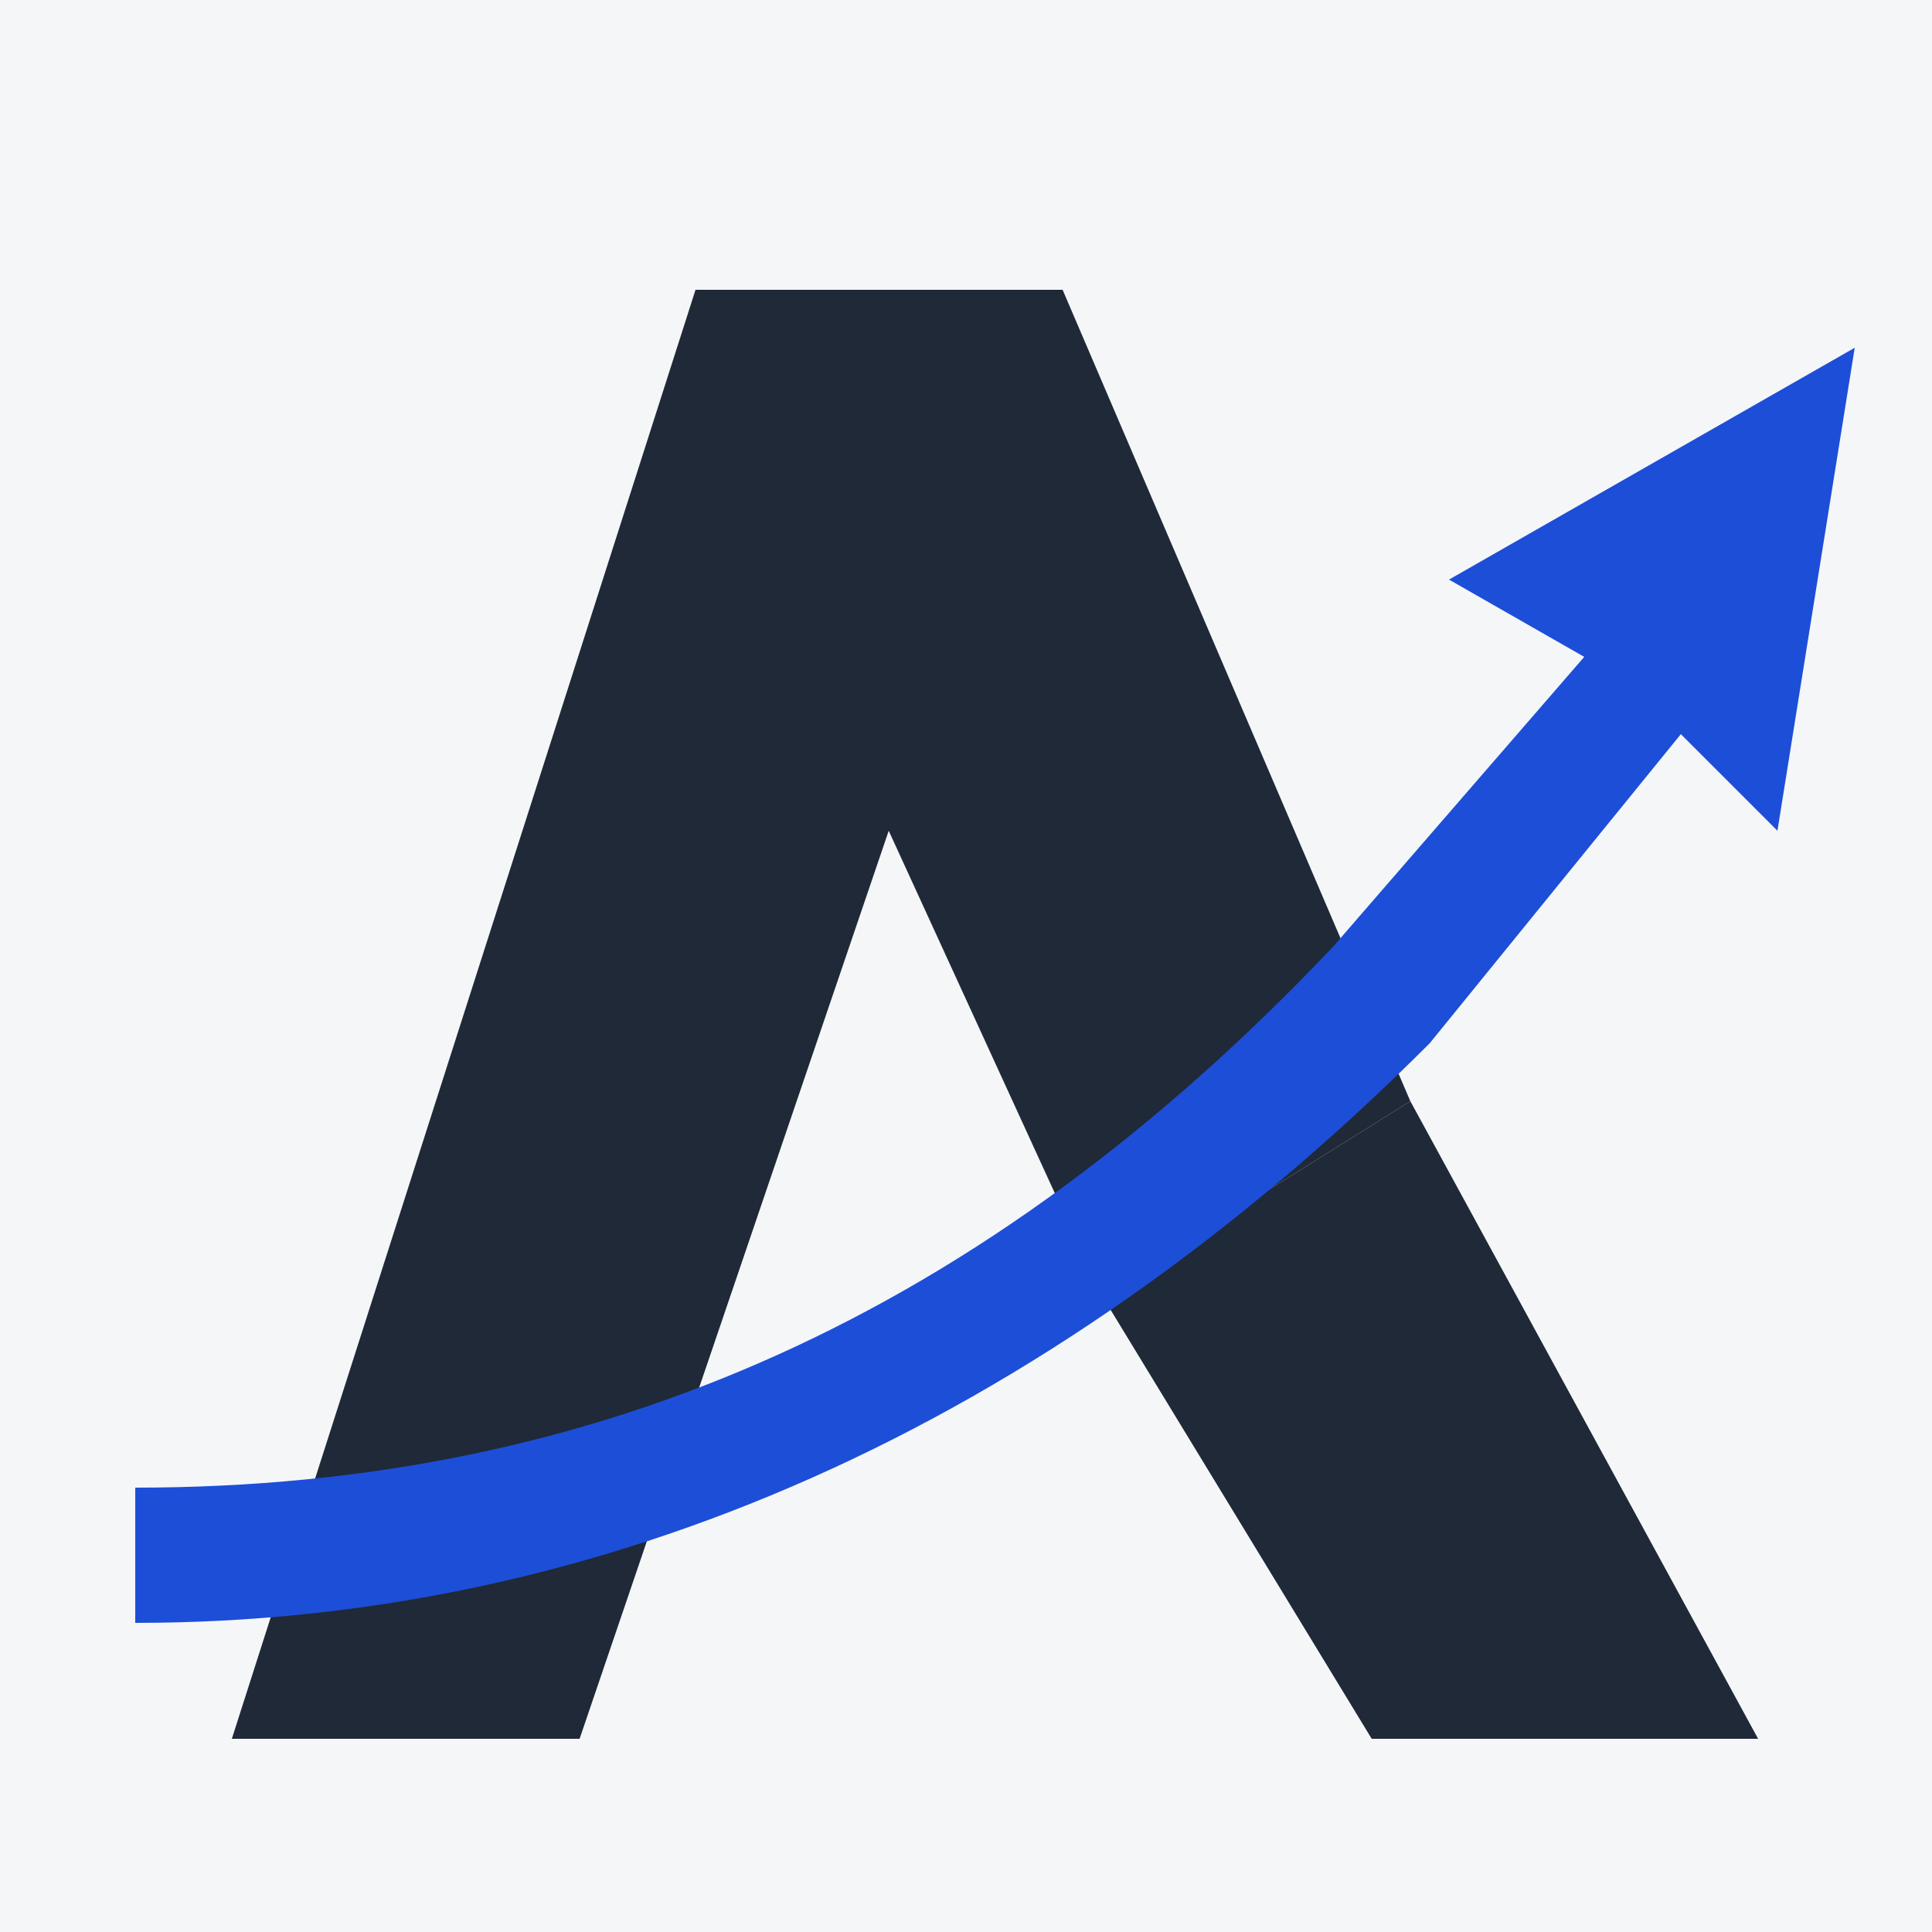
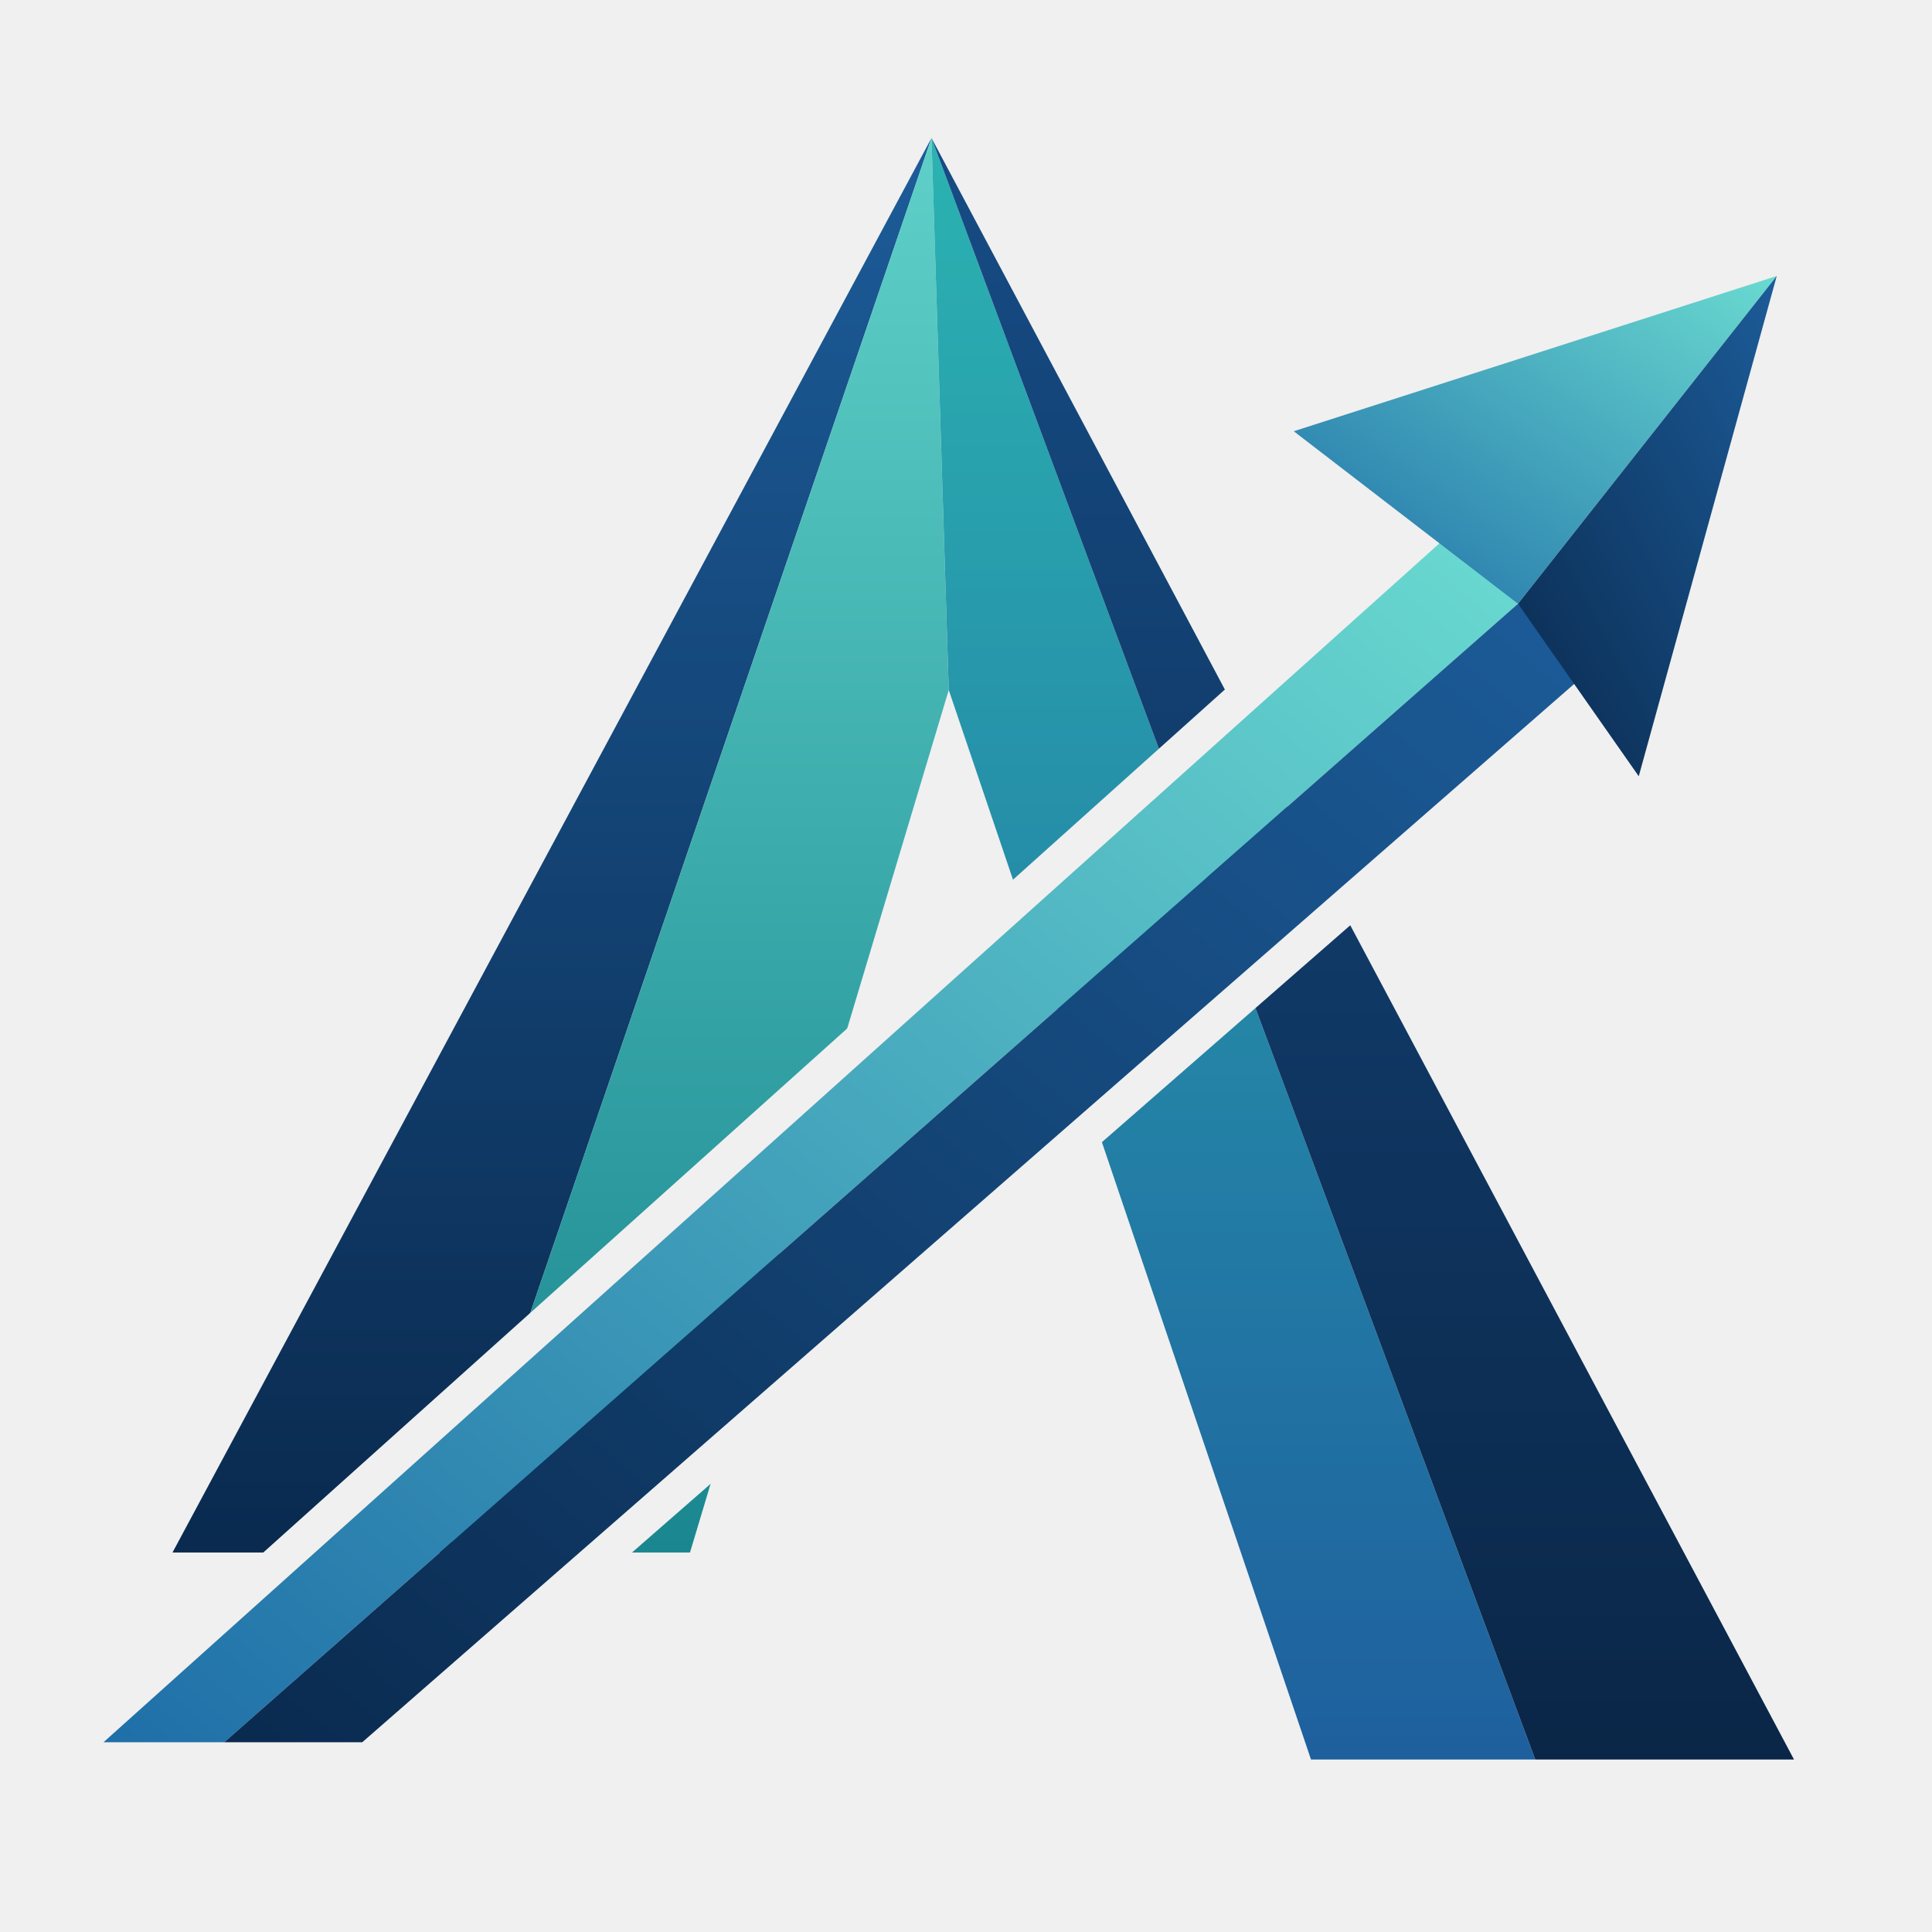
- <svg xmlns="http://www.w3.org/2000/svg" viewBox="0 0 512 512">
-   <rect width="512" height="512" fill="#F4F6F8" />
-   <g transform="scale(5.12)">
-     <path d="M12 90 36 15h19l18 42-16 10-11-24H46L30 90z" fill="#1F2937" />
-     <path d="M57 67 73 57l18 33H71z" fill="#1F2937" />
-     <path d="M7 77c24 0 44-9 62-28l13-15-7-4 21-12-4 25-5-5-13 16C54 74 31 84 7 84z" fill="#1D4ED8" />
+ <svg xmlns="http://www.w3.org/2000/svg" viewBox="-6 -4 112 112">
+   <defs>
+     <linearGradient id="lo" x1="0" y1="0" x2="0" y2="1">
+       <stop offset="0" stop-color="#1C5C99" />
+       <stop offset="1" stop-color="#0A2A4F" />
+     </linearGradient>
+     <linearGradient id="li" x1="0" y1="0" x2="0" y2="1">
+       <stop offset="0" stop-color="#5FD0C8" />
+       <stop offset="1" stop-color="#1A8790" />
+     </linearGradient>
+     <linearGradient id="ri" x1="0" y1="0" x2="0" y2="1">
+       <stop offset="0" stop-color="#2BB3B1" />
+       <stop offset="1" stop-color="#1E5F9E" />
+     </linearGradient>
+     <linearGradient id="ro" x1="0" y1="0" x2="0" y2="1">
+       <stop offset="0" stop-color="#164C85" />
+       <stop offset="1" stop-color="#0A2647" />
+     </linearGradient>
+     <linearGradient id="at" x1="0" y1="1" x2="1" y2="0">
+       <stop offset="0" stop-color="#1F6FA8" />
+       <stop offset="1" stop-color="#6ADAD0" />
+     </linearGradient>
+     <linearGradient id="ab" x1="0" y1="1" x2="1" y2="0">
+       <stop offset="0" stop-color="#0A2A4F" />
+       <stop offset="1" stop-color="#1C5C99" />
+     </linearGradient>
+     <mask id="cut" maskUnits="userSpaceOnUse" x="-10" y="-10" width="130" height="130">
+       <rect x="-10" y="-10" width="130" height="130" fill="#fff" />
+       <path d="M0 97 L78 27 L69 21 L97 12 L89 41 L86 35 L15 97Z" fill="none" stroke="#000" stroke-width="4" stroke-linejoin="round" />
+     </mask>
+   </defs>
+   <g mask="url(#cut)">
+     <path d="M48 4 L4 86 L20 86Z" fill="url(#lo)" />
+     <path d="M48 4 L20 86 L34 86 L49 36Z" fill="url(#li)" />
+     <path d="M48 4 L49 36 L70 98 L83 98Z" fill="url(#ri)" />
+     <path d="M48 4 L83 98 L98 98Z" fill="url(#ro)" />
  </g>
+   <path d="M0 97 L78 27 L82 31 L7 97Z" fill="url(#at)" />
+   <path d="M7 97 L82 31 L86 35 L15 97Z" fill="url(#ab)" />
+   <path d="M97 12 L69 21 L82 31Z" fill="url(#at)" />
+   <path d="M97 12 L82 31 L89 41Z" fill="url(#ab)" />
</svg>
